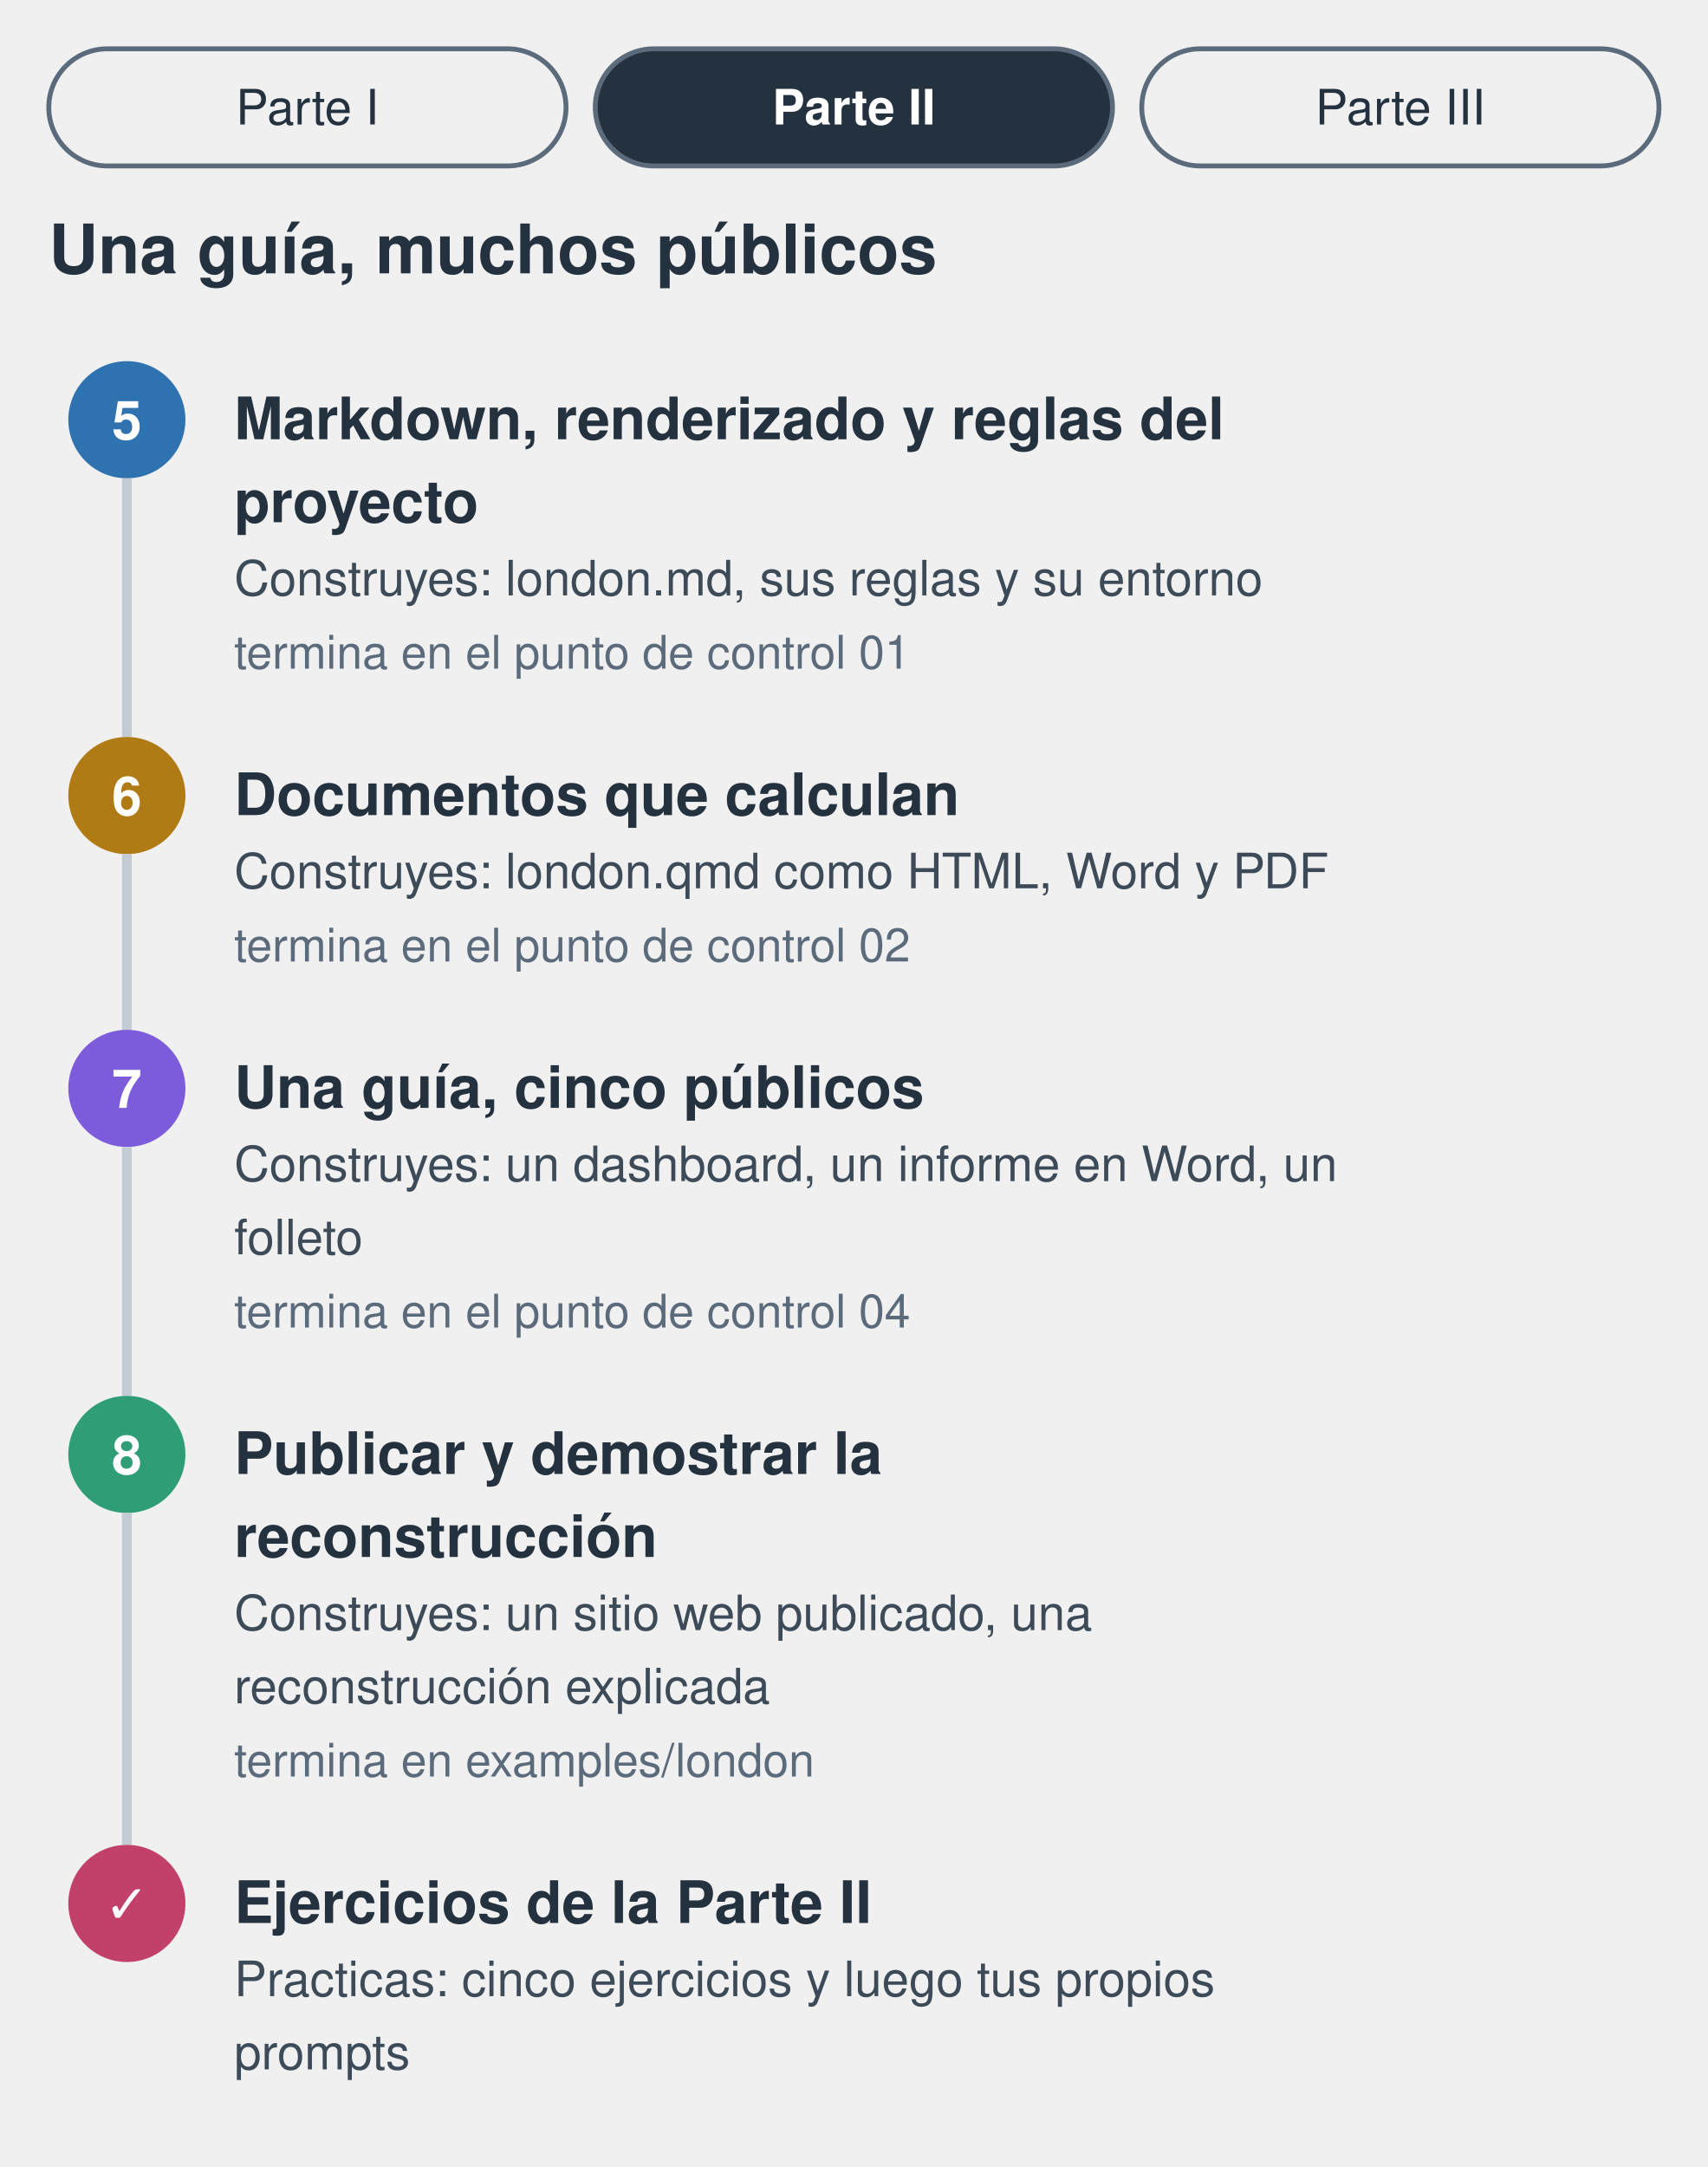
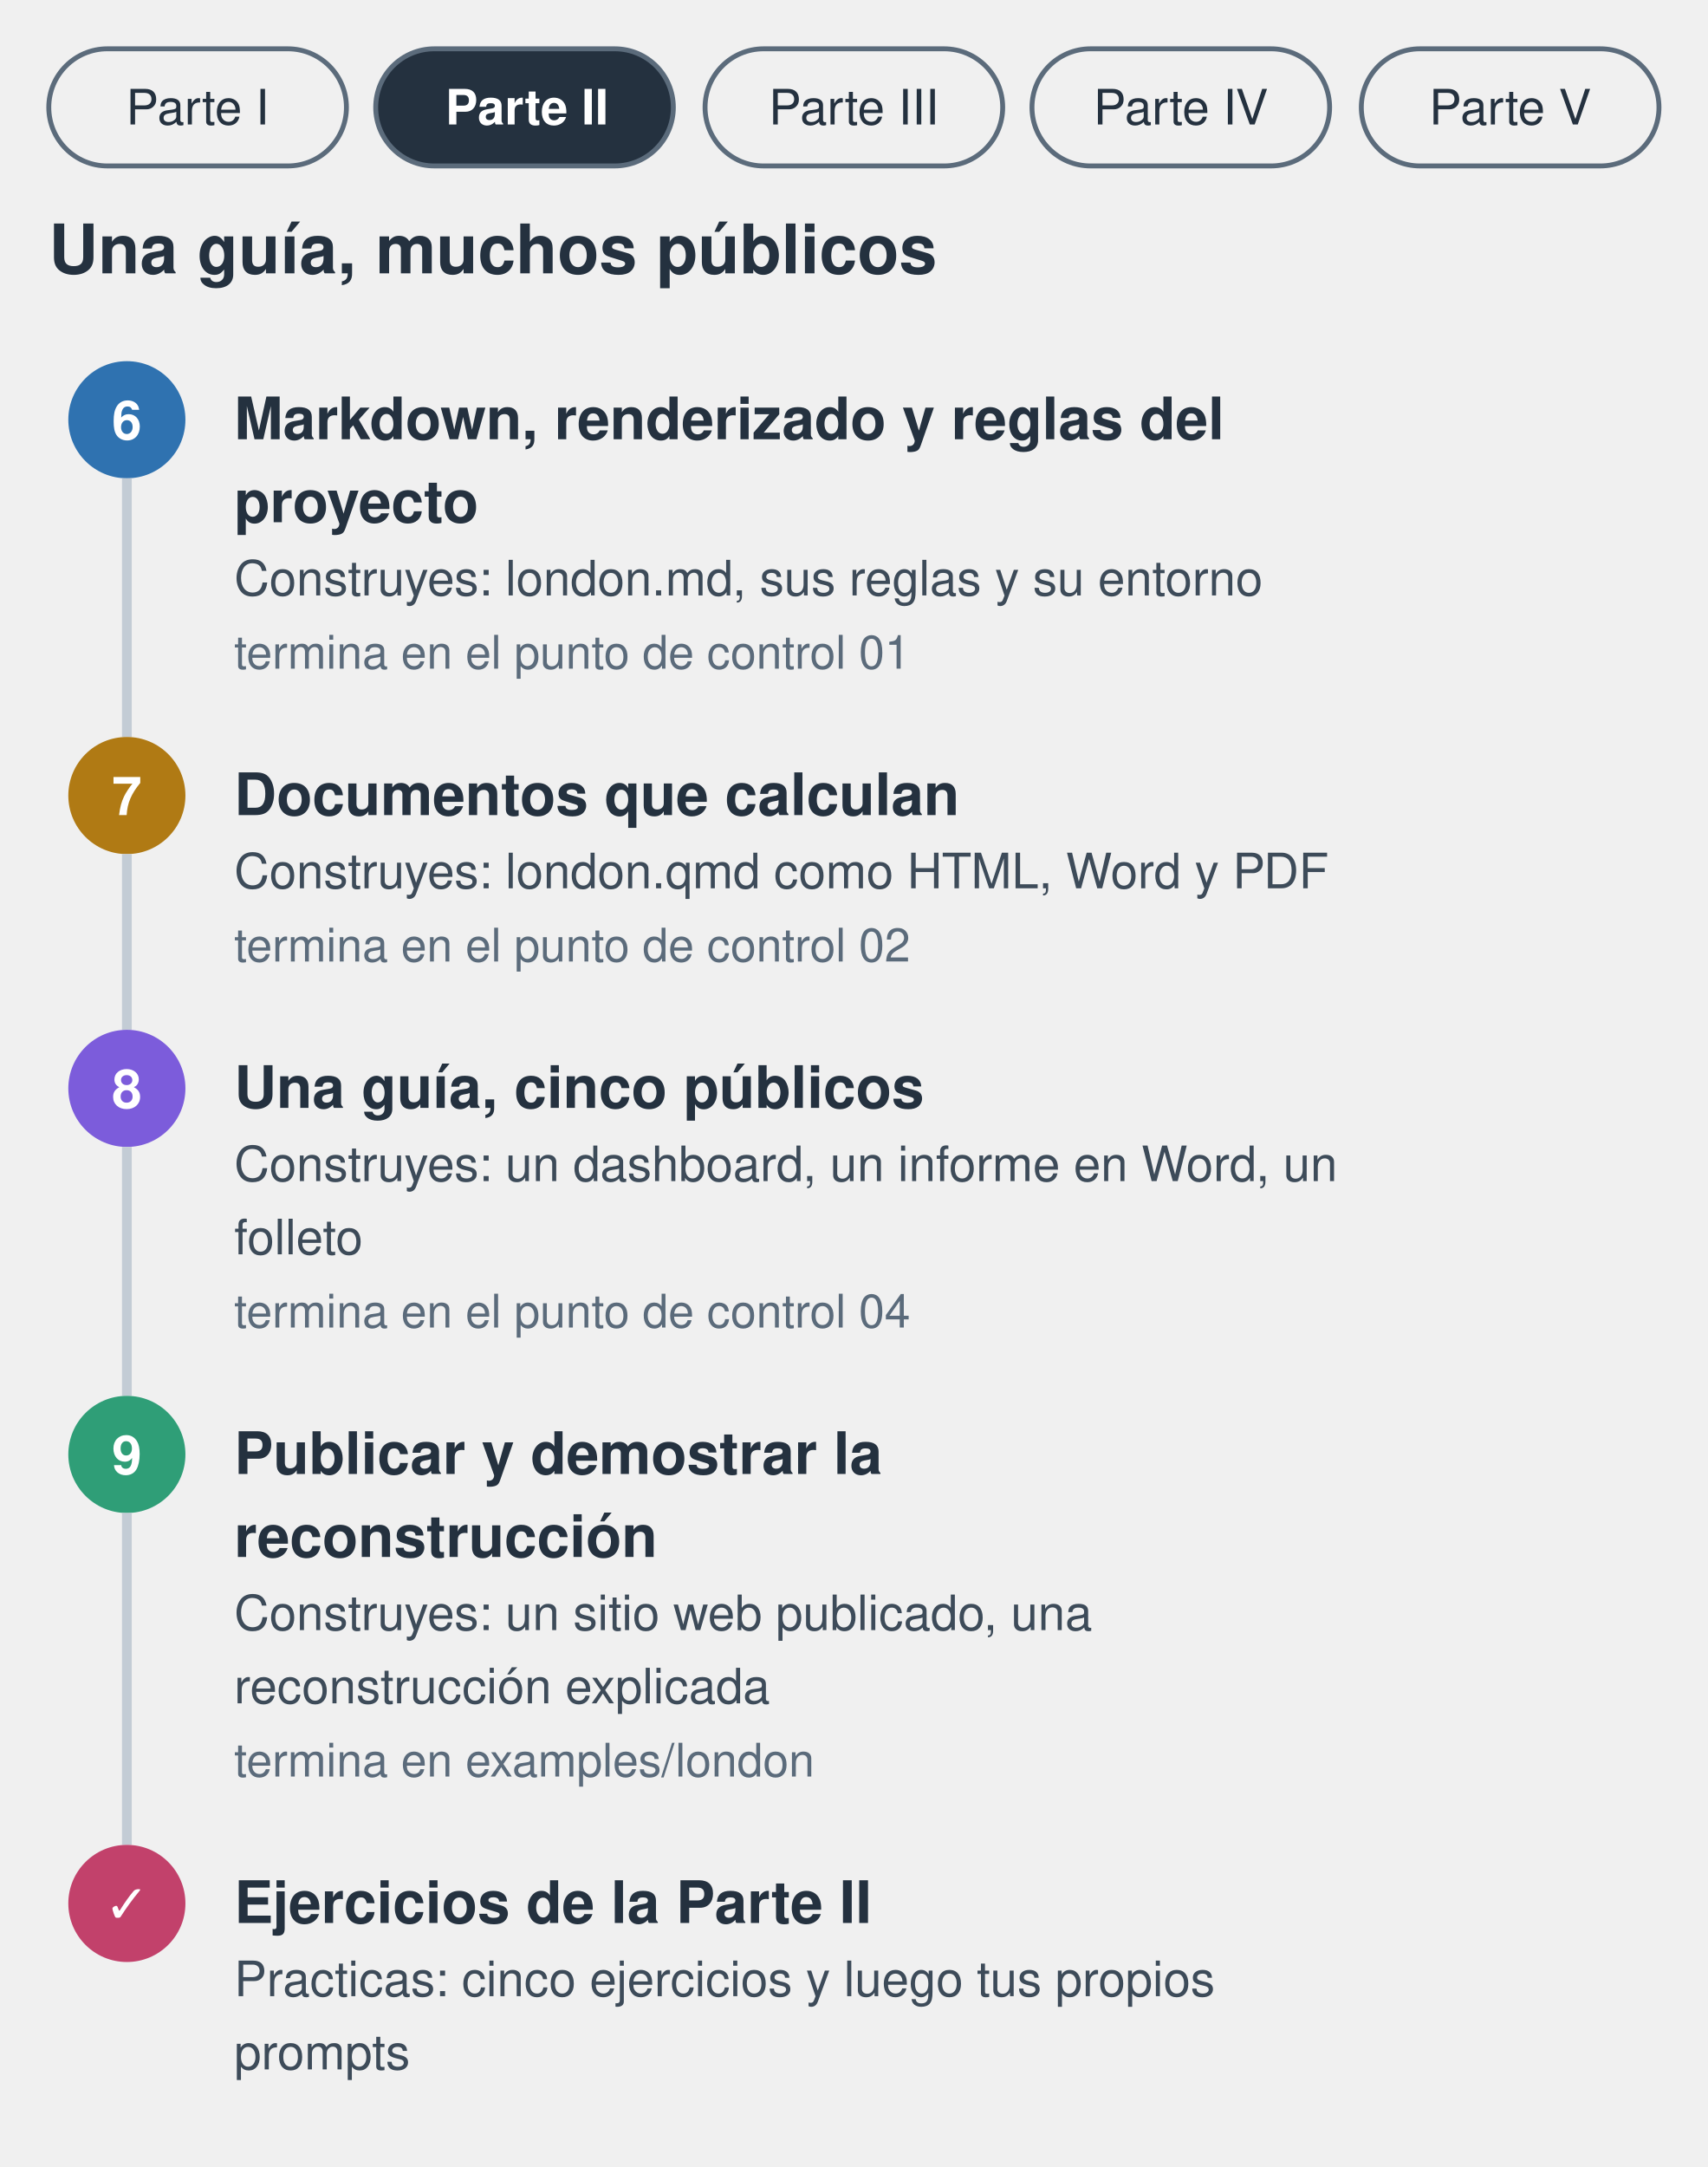
<svg xmlns="http://www.w3.org/2000/svg" viewBox="0 0 700 888" role="img" aria-labelledby="t d">
  <style>
  text { font-family: "Avenir Next", "Helvetica Neue", Helvetica, Arial, sans-serif; fill: #24313f; }
  .h { font-size: 28px; font-weight: 700; }
  .t { font-size: 24px; font-weight: 600; }
  .s { font-size: 20px; }
  .g { font-size: 20px; fill: #3d4b59; }
  .n { font-size: 19px; fill: #5b6b7b; }
  .num { font-size: 22px; font-weight: 700; fill: #ffffff; }
  .on { fill: #ffffff; font-weight: 700; }
</style>
-   <rect x="20" y="20" width="212" height="48" rx="24" fill="none" stroke="#5b6b7b" stroke-width="2" />
-   <text x="126" y="51" text-anchor="middle" class="s">Parte I</text>
-   <rect x="244" y="20" width="212" height="48" rx="24" fill="#24313f" stroke="#5b6b7b" stroke-width="2" />
-   <text x="350" y="51" text-anchor="middle" class="s on">Parte II</text>
-   <rect x="468" y="20" width="212" height="48" rx="24" fill="none" stroke="#5b6b7b" stroke-width="2" />
-   <text x="574" y="51" text-anchor="middle" class="s">Parte III</text>
+   <rect x="20" y="20" width="122" height="48" rx="24" fill="none" stroke="#5b6b7b" stroke-width="2" />
+   <text x="81" y="51" text-anchor="middle" class="s">Parte I</text>
+   <rect x="154" y="20" width="122" height="48" rx="24" fill="#24313f" stroke="#5b6b7b" stroke-width="2" />
+   <text x="216" y="51" text-anchor="middle" class="s on">Parte II</text>
+   <rect x="289" y="20" width="122" height="48" rx="24" fill="none" stroke="#5b6b7b" stroke-width="2" />
+   <text x="350" y="51" text-anchor="middle" class="s">Parte III</text>
+   <rect x="423" y="20" width="122" height="48" rx="24" fill="none" stroke="#5b6b7b" stroke-width="2" />
+   <text x="484" y="51" text-anchor="middle" class="s">Parte IV</text>
+   <rect x="558" y="20" width="122" height="48" rx="24" fill="none" stroke="#5b6b7b" stroke-width="2" />
+   <text x="619" y="51" text-anchor="middle" class="s">Parte V</text>
  <text x="20" y="112" class="h">Una guía, muchos públicos</text>
  <circle cx="52" cy="172" r="24" fill="#2f72b0" />
-   <text x="52" y="180" text-anchor="middle" class="num">5</text>
+   <text x="52" y="180" text-anchor="middle" class="num">6</text>
  <text x="96" y="180" class="t">Markdown, renderizado y reglas del</text>
  <text x="96" y="214" class="t">proyecto</text>
  <text x="96" y="244" class="g">Construyes: london.md, sus reglas y su entorno</text>
  <text x="96" y="274" class="n">termina en el punto de control 01</text>
  <line x1="52" y1="196" x2="52" y2="302" stroke="#c3ccd5" stroke-width="4" />
  <circle cx="52" cy="326" r="24" fill="#b07a14" />
-   <text x="52" y="334" text-anchor="middle" class="num">6</text>
+   <text x="52" y="334" text-anchor="middle" class="num">7</text>
  <text x="96" y="334" class="t">Documentos que calculan</text>
  <text x="96" y="364" class="g">Construyes: london.qmd como HTML, Word y PDF</text>
  <text x="96" y="394" class="n">termina en el punto de control 02</text>
  <line x1="52" y1="350" x2="52" y2="422" stroke="#c3ccd5" stroke-width="4" />
  <circle cx="52" cy="446" r="24" fill="#7c5cdb" />
-   <text x="52" y="454" text-anchor="middle" class="num">7</text>
+   <text x="52" y="454" text-anchor="middle" class="num">8</text>
  <text x="96" y="454" class="t">Una guía, cinco públicos</text>
  <text x="96" y="484" class="g">Construyes: un dashboard, un informe en Word, un</text>
  <text x="96" y="514" class="g">folleto</text>
  <text x="96" y="544" class="n">termina en el punto de control 04</text>
  <line x1="52" y1="470" x2="52" y2="572" stroke="#c3ccd5" stroke-width="4" />
  <circle cx="52" cy="596" r="24" fill="#2f9e77" />
-   <text x="52" y="604" text-anchor="middle" class="num">8</text>
+   <text x="52" y="604" text-anchor="middle" class="num">9</text>
  <text x="96" y="604" class="t">Publicar y demostrar la</text>
  <text x="96" y="638" class="t">reconstrucción</text>
  <text x="96" y="668" class="g">Construyes: un sitio web publicado, una</text>
  <text x="96" y="698" class="g">reconstrucción explicada</text>
  <text x="96" y="728" class="n">termina en examples/london</text>
  <line x1="52" y1="620" x2="52" y2="756" stroke="#c3ccd5" stroke-width="4" />
  <circle cx="52" cy="780" r="24" fill="#c2416b" />
  <text x="52" y="788" text-anchor="middle" class="num">✓</text>
  <text x="96" y="788" class="t">Ejercicios de la Parte II</text>
  <text x="96" y="818" class="g">Practicas: cinco ejercicios y luego tus propios</text>
  <text x="96" y="848" class="g">prompts</text>
</svg>
